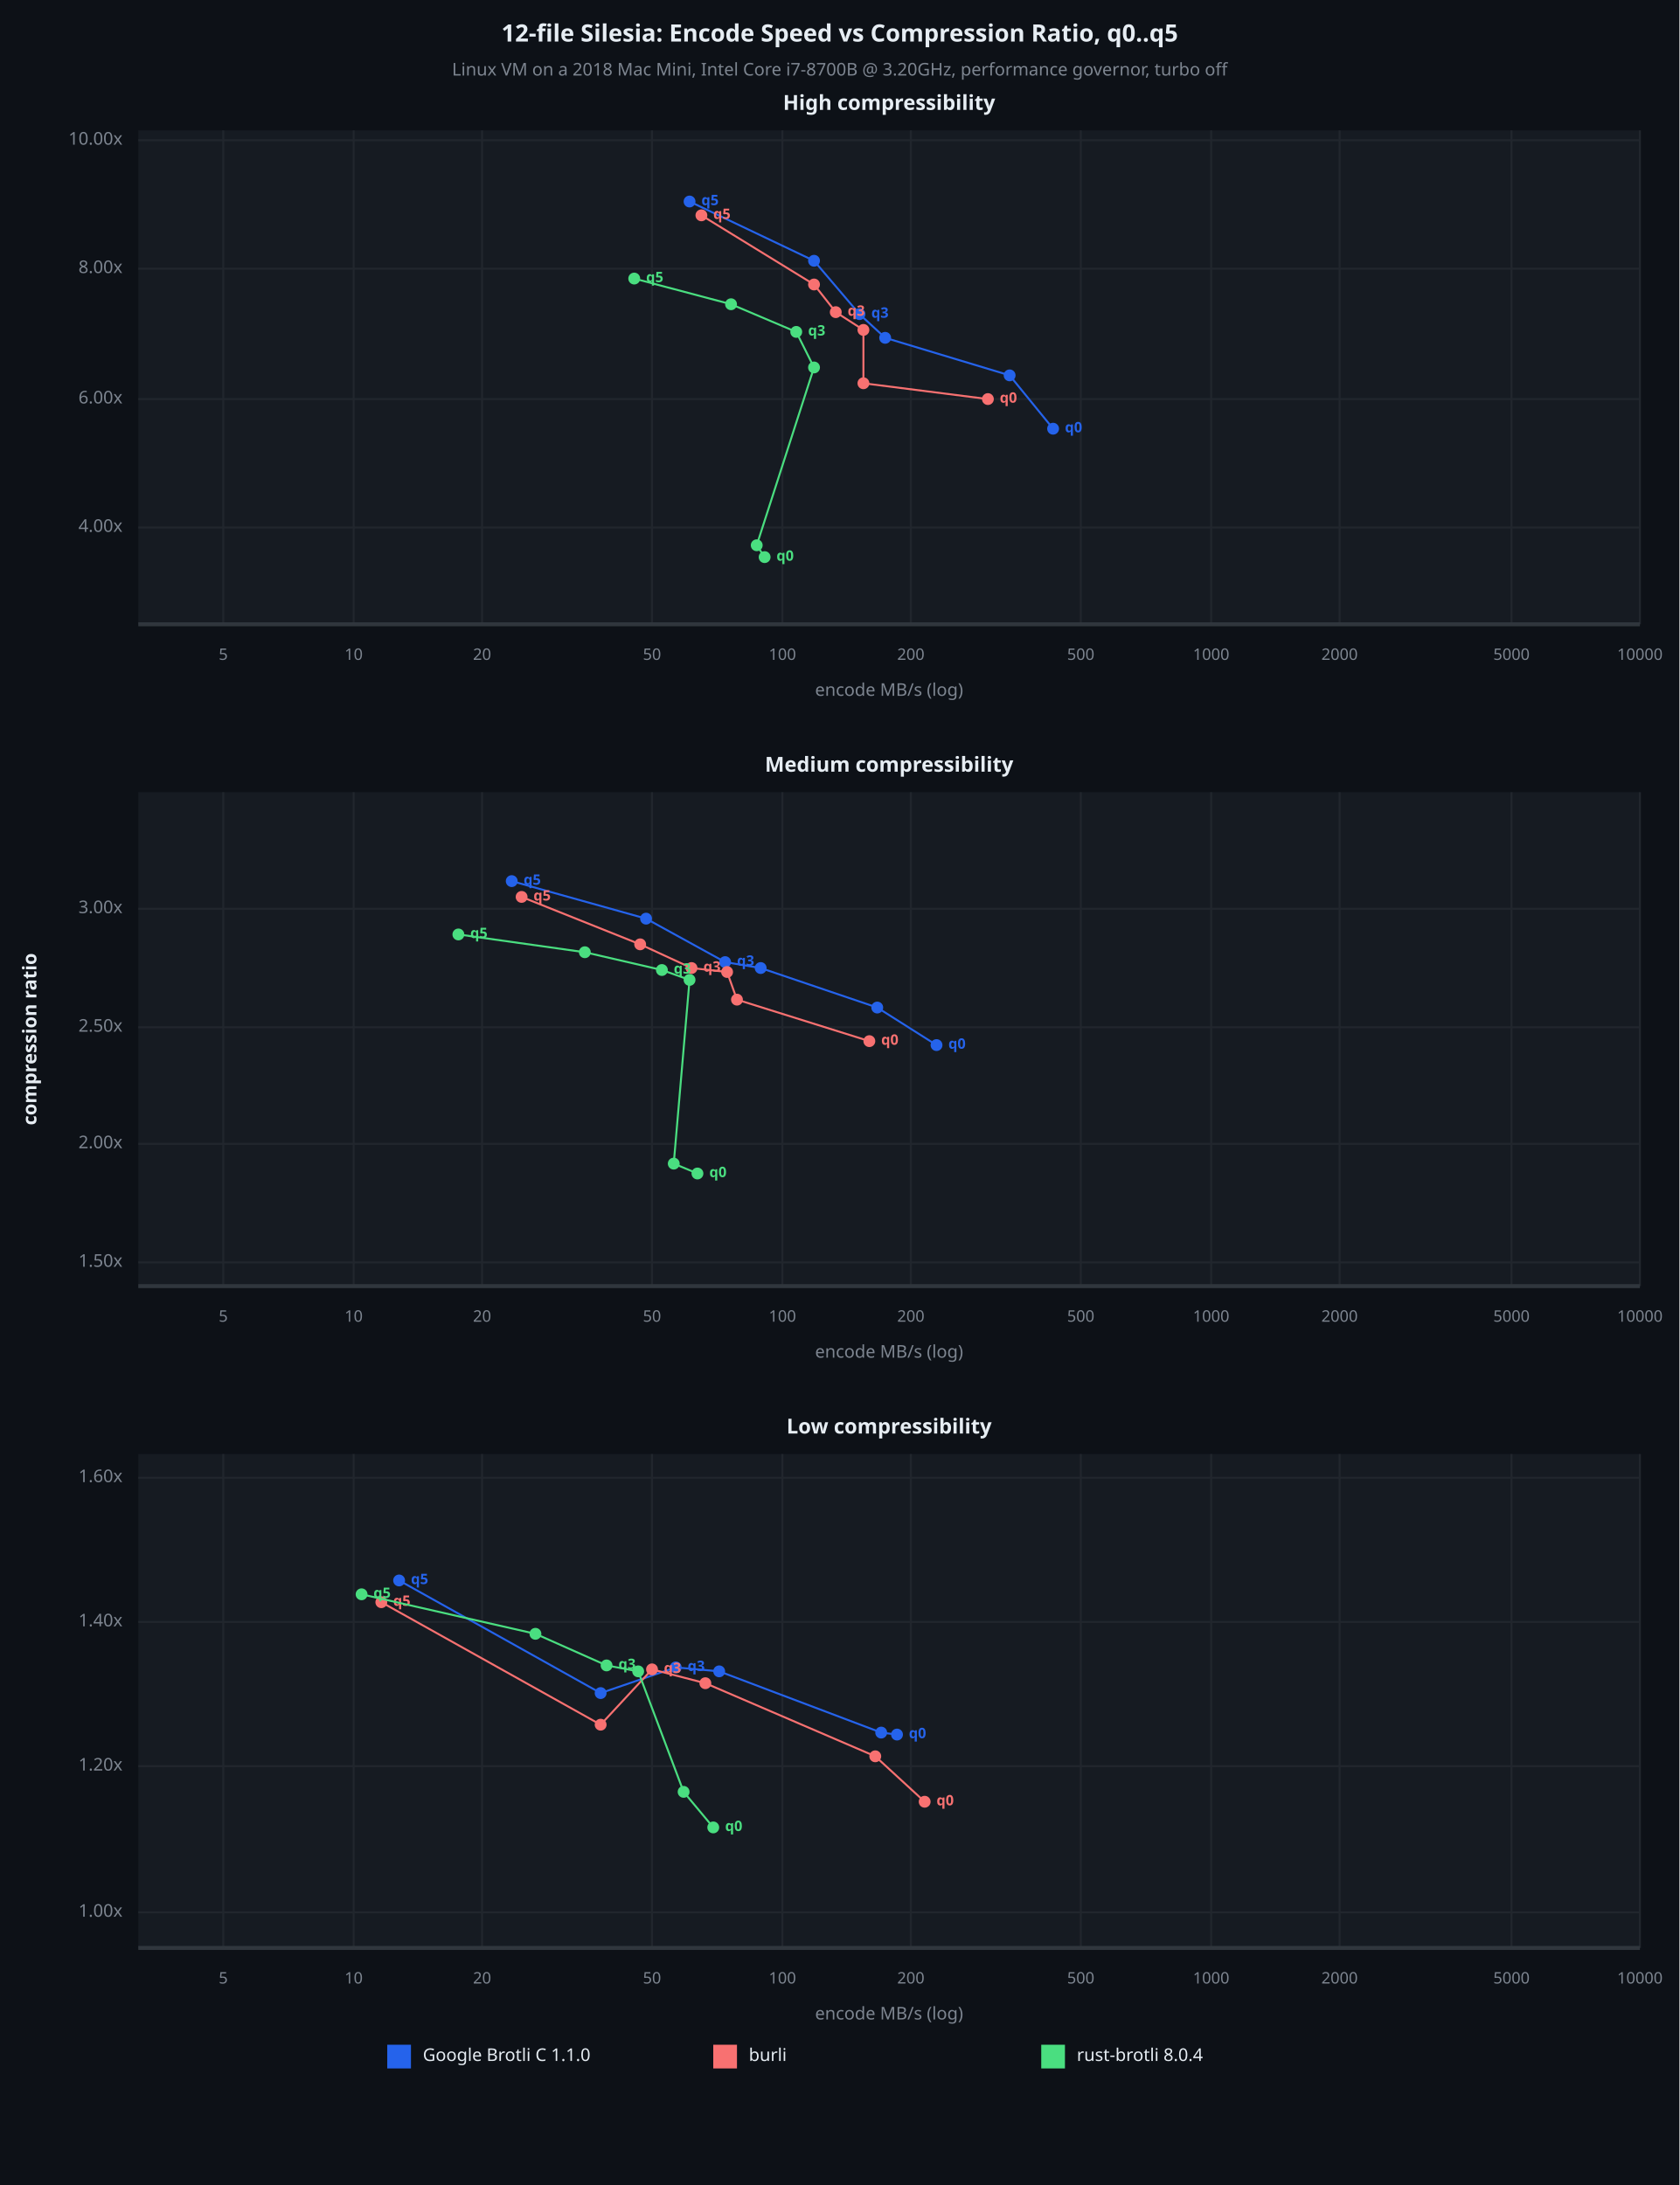
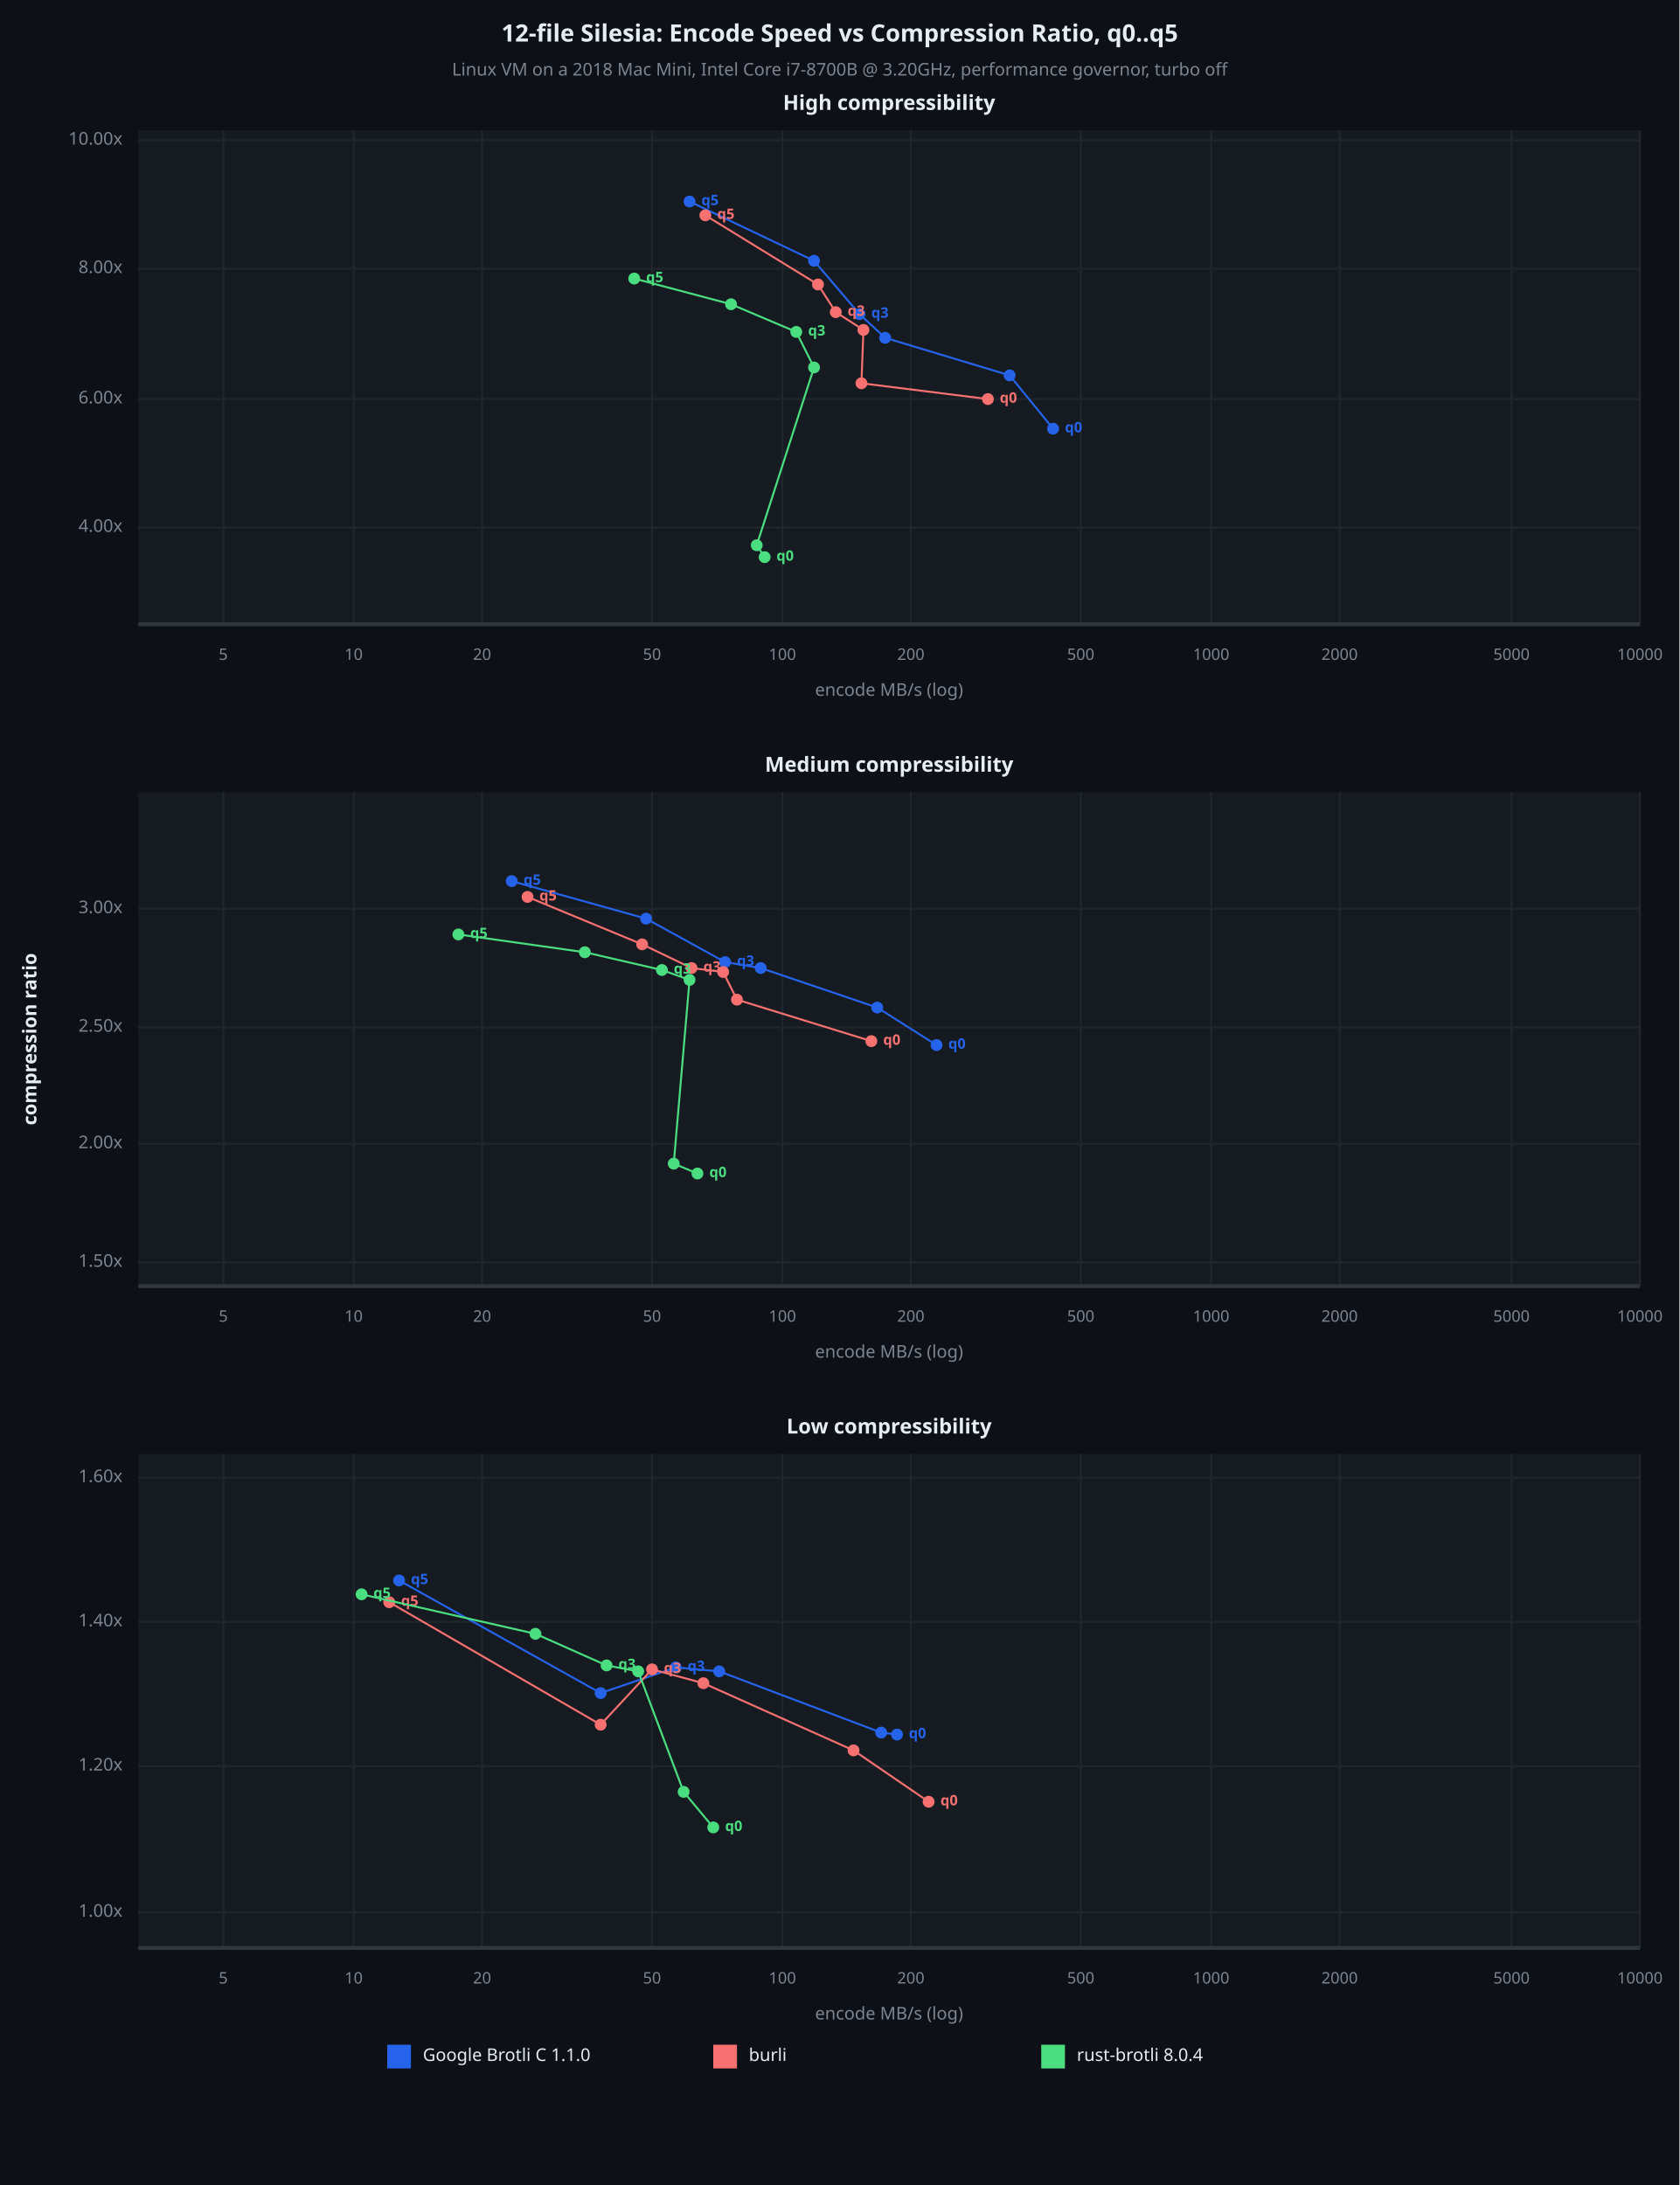
<svg xmlns="http://www.w3.org/2000/svg" viewBox="0 0 850 1106" font-family="system-ui, -apple-system, sans-serif">
  <rect x="0" y="0" width="850" height="1106" opacity="1" fill="#0D1117" stroke="none" />
  <text x="425" y="18" dy="0.5ex" text-anchor="middle" font-family="sans-serif" font-size="12.097" opacity="1" fill="#E6EDF3" font-weight="bold">
12-file Silesia: Encode Speed vs Compression Ratio, q0..q5
</text>
  <text x="425" y="36" dy="0.5ex" text-anchor="middle" font-family="sans-serif" font-size="8.871" opacity="1" fill="#7D8590">
Linux VM on a 2018 Mac Mini, Intel Core i7-8700B @ 3.20GHz, performance governor, turbo off
</text>
  <rect x="70" y="66" width="760" height="250" opacity="1" fill="#161B22" stroke="none" />
  <text x="450" y="53" dy="0.5ex" text-anchor="middle" font-family="sans-serif" font-size="10.484" opacity="1" fill="#E6EDF3" font-weight="bold">
High compressibility
</text>
  <polyline fill="none" opacity="1" stroke="#21262D" stroke-width="1" points="113,66 113,316 " />
  <text x="113" y="332" dy="0.5ex" text-anchor="middle" font-family="sans-serif" font-size="8.065" opacity="1" fill="#7D8590">
5
</text>
  <polyline fill="none" opacity="1" stroke="#21262D" stroke-width="1" points="179,66 179,316 " />
  <text x="179" y="332" dy="0.5ex" text-anchor="middle" font-family="sans-serif" font-size="8.065" opacity="1" fill="#7D8590">
10
</text>
  <polyline fill="none" opacity="1" stroke="#21262D" stroke-width="1" points="244,66 244,316 " />
  <text x="244" y="332" dy="0.5ex" text-anchor="middle" font-family="sans-serif" font-size="8.065" opacity="1" fill="#7D8590">
20
</text>
  <polyline fill="none" opacity="1" stroke="#21262D" stroke-width="1" points="330,66 330,316 " />
  <text x="330" y="332" dy="0.5ex" text-anchor="middle" font-family="sans-serif" font-size="8.065" opacity="1" fill="#7D8590">
50
</text>
  <polyline fill="none" opacity="1" stroke="#21262D" stroke-width="1" points="396,66 396,316 " />
  <text x="396" y="332" dy="0.5ex" text-anchor="middle" font-family="sans-serif" font-size="8.065" opacity="1" fill="#7D8590">
100
</text>
  <polyline fill="none" opacity="1" stroke="#21262D" stroke-width="1" points="461,66 461,316 " />
  <text x="461" y="332" dy="0.5ex" text-anchor="middle" font-family="sans-serif" font-size="8.065" opacity="1" fill="#7D8590">
200
</text>
  <polyline fill="none" opacity="1" stroke="#21262D" stroke-width="1" points="547,66 547,316 " />
  <text x="547" y="332" dy="0.5ex" text-anchor="middle" font-family="sans-serif" font-size="8.065" opacity="1" fill="#7D8590">
500
</text>
  <polyline fill="none" opacity="1" stroke="#21262D" stroke-width="1" points="613,66 613,316 " />
  <text x="613" y="332" dy="0.5ex" text-anchor="middle" font-family="sans-serif" font-size="8.065" opacity="1" fill="#7D8590">
1000
</text>
  <polyline fill="none" opacity="1" stroke="#21262D" stroke-width="1" points="678,66 678,316 " />
  <text x="678" y="332" dy="0.5ex" text-anchor="middle" font-family="sans-serif" font-size="8.065" opacity="1" fill="#7D8590">
2000
</text>
  <polyline fill="none" opacity="1" stroke="#21262D" stroke-width="1" points="765,66 765,316 " />
  <text x="765" y="332" dy="0.5ex" text-anchor="middle" font-family="sans-serif" font-size="8.065" opacity="1" fill="#7D8590">
5000
</text>
  <polyline fill="none" opacity="1" stroke="#21262D" stroke-width="1" points="830,66 830,316 " />
  <text x="830" y="332" dy="0.5ex" text-anchor="middle" font-family="sans-serif" font-size="8.065" opacity="1" fill="#7D8590">
10000
</text>
  <polyline fill="none" opacity="1" stroke="#21262D" stroke-width="1" points="70,267 830,267 " />
  <text x="62" y="267" dy="0.5ex" text-anchor="end" font-family="sans-serif" font-size="8.871" opacity="1" fill="#7D8590">
4.00x
</text>
  <polyline fill="none" opacity="1" stroke="#21262D" stroke-width="1" points="70,202 830,202 " />
  <text x="62" y="202" dy="0.5ex" text-anchor="end" font-family="sans-serif" font-size="8.871" opacity="1" fill="#7D8590">
6.00x
</text>
  <polyline fill="none" opacity="1" stroke="#21262D" stroke-width="1" points="70,136 830,136 " />
  <text x="62" y="136" dy="0.5ex" text-anchor="end" font-family="sans-serif" font-size="8.871" opacity="1" fill="#7D8590">
8.00x
</text>
  <polyline fill="none" opacity="1" stroke="#21262D" stroke-width="1" points="70,71 830,71 " />
  <text x="62" y="71" dy="0.5ex" text-anchor="end" font-family="sans-serif" font-size="8.871" opacity="1" fill="#7D8590">
10.00x
</text>
  <polyline fill="none" opacity="1" stroke="#30363D" stroke-width="2" points="70,316 830,316 " />
  <polyline fill="none" opacity="1" stroke="#2563EB" stroke-width="1" points="533,217 511,190 448,171 435,159 412,132 349,102 " />
  <circle cx="533" cy="217" r="3" opacity="1" fill="#2563EB" stroke="none" stroke-width="1" />
  <text x="539" y="217" dy="0.5ex" text-anchor="start" font-family="sans-serif" font-size="7.258" opacity="1" fill="#2563EB" font-weight="bold">
q0
</text>
  <circle cx="511" cy="190" r="3" opacity="1" fill="#2563EB" stroke="none" stroke-width="1" />
  <circle cx="448" cy="171" r="3" opacity="1" fill="#2563EB" stroke="none" stroke-width="1" />
  <circle cx="435" cy="159" r="3" opacity="1" fill="#2563EB" stroke="none" stroke-width="1" />
  <text x="441" y="159" dy="0.5ex" text-anchor="start" font-family="sans-serif" font-size="7.258" opacity="1" fill="#2563EB" font-weight="bold">
q3
</text>
  <circle cx="412" cy="132" r="3" opacity="1" fill="#2563EB" stroke="none" stroke-width="1" />
  <circle cx="349" cy="102" r="3" opacity="1" fill="#2563EB" stroke="none" stroke-width="1" />
  <text x="355" y="102" dy="0.5ex" text-anchor="start" font-family="sans-serif" font-size="7.258" opacity="1" fill="#2563EB" font-weight="bold">
q5
</text>
-   <polyline fill="none" opacity="1" stroke="#F87171" stroke-width="1" points="500,202 437,194 437,167 423,158 412,144 355,109 " />
+   <polyline fill="none" opacity="1" stroke="#F87171" stroke-width="1" points="500,202 436,194 437,167 423,158 414,144 357,109 " />
  <circle cx="500" cy="202" r="3" opacity="1" fill="#F87171" stroke="none" stroke-width="1" />
  <text x="506" y="202" dy="0.5ex" text-anchor="start" font-family="sans-serif" font-size="7.258" opacity="1" fill="#F87171" font-weight="bold">
q0
</text>
-   <circle cx="437" cy="194" r="3" opacity="1" fill="#F87171" stroke="none" stroke-width="1" />
+   <circle cx="436" cy="194" r="3" opacity="1" fill="#F87171" stroke="none" stroke-width="1" />
  <circle cx="437" cy="167" r="3" opacity="1" fill="#F87171" stroke="none" stroke-width="1" />
  <circle cx="423" cy="158" r="3" opacity="1" fill="#F87171" stroke="none" stroke-width="1" />
  <text x="429" y="158" dy="0.5ex" text-anchor="start" font-family="sans-serif" font-size="7.258" opacity="1" fill="#F87171" font-weight="bold">
q3
</text>
-   <circle cx="412" cy="144" r="3" opacity="1" fill="#F87171" stroke="none" stroke-width="1" />
-   <circle cx="355" cy="109" r="3" opacity="1" fill="#F87171" stroke="none" stroke-width="1" />
-   <text x="361" y="109" dy="0.5ex" text-anchor="start" font-family="sans-serif" font-size="7.258" opacity="1" fill="#F87171" font-weight="bold">
+   <circle cx="414" cy="144" r="3" opacity="1" fill="#F87171" stroke="none" stroke-width="1" />
+   <circle cx="357" cy="109" r="3" opacity="1" fill="#F87171" stroke="none" stroke-width="1" />
+   <text x="363" y="109" dy="0.5ex" text-anchor="start" font-family="sans-serif" font-size="7.258" opacity="1" fill="#F87171" font-weight="bold">
q5
</text>
  <polyline fill="none" opacity="1" stroke="#4ADE80" stroke-width="1" points="387,282 383,276 412,186 403,168 370,154 321,141 " />
  <circle cx="387" cy="282" r="3" opacity="1" fill="#4ADE80" stroke="none" stroke-width="1" />
  <text x="393" y="282" dy="0.5ex" text-anchor="start" font-family="sans-serif" font-size="7.258" opacity="1" fill="#4ADE80" font-weight="bold">
q0
</text>
  <circle cx="383" cy="276" r="3" opacity="1" fill="#4ADE80" stroke="none" stroke-width="1" />
  <circle cx="412" cy="186" r="3" opacity="1" fill="#4ADE80" stroke="none" stroke-width="1" />
  <circle cx="403" cy="168" r="3" opacity="1" fill="#4ADE80" stroke="none" stroke-width="1" />
  <text x="409" y="168" dy="0.5ex" text-anchor="start" font-family="sans-serif" font-size="7.258" opacity="1" fill="#4ADE80" font-weight="bold">
q3
</text>
  <circle cx="370" cy="154" r="3" opacity="1" fill="#4ADE80" stroke="none" stroke-width="1" />
  <circle cx="321" cy="141" r="3" opacity="1" fill="#4ADE80" stroke="none" stroke-width="1" />
  <text x="327" y="141" dy="0.5ex" text-anchor="start" font-family="sans-serif" font-size="7.258" opacity="1" fill="#4ADE80" font-weight="bold">
q5
</text>
  <text x="450" y="350" dy="0.5ex" text-anchor="middle" font-family="sans-serif" font-size="8.871" opacity="1" fill="#7D8590">
encode MB/s (log)
</text>
  <rect x="70" y="401" width="760" height="250" opacity="1" fill="#161B22" stroke="none" />
  <text x="450" y="388" dy="0.5ex" text-anchor="middle" font-family="sans-serif" font-size="10.484" opacity="1" fill="#E6EDF3" font-weight="bold">
Medium compressibility
</text>
  <polyline fill="none" opacity="1" stroke="#21262D" stroke-width="1" points="113,401 113,651 " />
  <text x="113" y="667" dy="0.5ex" text-anchor="middle" font-family="sans-serif" font-size="8.065" opacity="1" fill="#7D8590">
5
</text>
  <polyline fill="none" opacity="1" stroke="#21262D" stroke-width="1" points="179,401 179,651 " />
  <text x="179" y="667" dy="0.5ex" text-anchor="middle" font-family="sans-serif" font-size="8.065" opacity="1" fill="#7D8590">
10
</text>
  <polyline fill="none" opacity="1" stroke="#21262D" stroke-width="1" points="244,401 244,651 " />
  <text x="244" y="667" dy="0.5ex" text-anchor="middle" font-family="sans-serif" font-size="8.065" opacity="1" fill="#7D8590">
20
</text>
  <polyline fill="none" opacity="1" stroke="#21262D" stroke-width="1" points="330,401 330,651 " />
  <text x="330" y="667" dy="0.5ex" text-anchor="middle" font-family="sans-serif" font-size="8.065" opacity="1" fill="#7D8590">
50
</text>
  <polyline fill="none" opacity="1" stroke="#21262D" stroke-width="1" points="396,401 396,651 " />
  <text x="396" y="667" dy="0.5ex" text-anchor="middle" font-family="sans-serif" font-size="8.065" opacity="1" fill="#7D8590">
100
</text>
  <polyline fill="none" opacity="1" stroke="#21262D" stroke-width="1" points="461,401 461,651 " />
  <text x="461" y="667" dy="0.5ex" text-anchor="middle" font-family="sans-serif" font-size="8.065" opacity="1" fill="#7D8590">
200
</text>
  <polyline fill="none" opacity="1" stroke="#21262D" stroke-width="1" points="547,401 547,651 " />
  <text x="547" y="667" dy="0.5ex" text-anchor="middle" font-family="sans-serif" font-size="8.065" opacity="1" fill="#7D8590">
500
</text>
  <polyline fill="none" opacity="1" stroke="#21262D" stroke-width="1" points="613,401 613,651 " />
  <text x="613" y="667" dy="0.5ex" text-anchor="middle" font-family="sans-serif" font-size="8.065" opacity="1" fill="#7D8590">
1000
</text>
  <polyline fill="none" opacity="1" stroke="#21262D" stroke-width="1" points="678,401 678,651 " />
  <text x="678" y="667" dy="0.5ex" text-anchor="middle" font-family="sans-serif" font-size="8.065" opacity="1" fill="#7D8590">
2000
</text>
  <polyline fill="none" opacity="1" stroke="#21262D" stroke-width="1" points="765,401 765,651 " />
  <text x="765" y="667" dy="0.5ex" text-anchor="middle" font-family="sans-serif" font-size="8.065" opacity="1" fill="#7D8590">
5000
</text>
  <polyline fill="none" opacity="1" stroke="#21262D" stroke-width="1" points="830,401 830,651 " />
  <text x="830" y="667" dy="0.5ex" text-anchor="middle" font-family="sans-serif" font-size="8.065" opacity="1" fill="#7D8590">
10000
</text>
  <polyline fill="none" opacity="1" stroke="#21262D" stroke-width="1" points="70,639 830,639 " />
  <text x="62" y="639" dy="0.5ex" text-anchor="end" font-family="sans-serif" font-size="8.871" opacity="1" fill="#7D8590">
1.50x
</text>
  <polyline fill="none" opacity="1" stroke="#21262D" stroke-width="1" points="70,579 830,579 " />
  <text x="62" y="579" dy="0.5ex" text-anchor="end" font-family="sans-serif" font-size="8.871" opacity="1" fill="#7D8590">
2.00x
</text>
  <polyline fill="none" opacity="1" stroke="#21262D" stroke-width="1" points="70,520 830,520 " />
  <text x="62" y="520" dy="0.5ex" text-anchor="end" font-family="sans-serif" font-size="8.871" opacity="1" fill="#7D8590">
2.50x
</text>
  <polyline fill="none" opacity="1" stroke="#21262D" stroke-width="1" points="70,460 830,460 " />
  <text x="62" y="460" dy="0.5ex" text-anchor="end" font-family="sans-serif" font-size="8.871" opacity="1" fill="#7D8590">
3.00x
</text>
  <polyline fill="none" opacity="1" stroke="#30363D" stroke-width="2" points="70,651 830,651 " />
  <polyline fill="none" opacity="1" stroke="#2563EB" stroke-width="1" points="474,529 444,510 385,490 367,487 327,465 259,446 " />
  <circle cx="474" cy="529" r="3" opacity="1" fill="#2563EB" stroke="none" stroke-width="1" />
  <text x="480" y="529" dy="0.5ex" text-anchor="start" font-family="sans-serif" font-size="7.258" opacity="1" fill="#2563EB" font-weight="bold">
q0
</text>
  <circle cx="444" cy="510" r="3" opacity="1" fill="#2563EB" stroke="none" stroke-width="1" />
  <circle cx="385" cy="490" r="3" opacity="1" fill="#2563EB" stroke="none" stroke-width="1" />
  <circle cx="367" cy="487" r="3" opacity="1" fill="#2563EB" stroke="none" stroke-width="1" />
  <text x="373" y="487" dy="0.5ex" text-anchor="start" font-family="sans-serif" font-size="7.258" opacity="1" fill="#2563EB" font-weight="bold">
q3
</text>
  <circle cx="327" cy="465" r="3" opacity="1" fill="#2563EB" stroke="none" stroke-width="1" />
  <circle cx="259" cy="446" r="3" opacity="1" fill="#2563EB" stroke="none" stroke-width="1" />
  <text x="265" y="446" dy="0.5ex" text-anchor="start" font-family="sans-serif" font-size="7.258" opacity="1" fill="#2563EB" font-weight="bold">
q5
</text>
-   <polyline fill="none" opacity="1" stroke="#F87171" stroke-width="1" points="440,527 373,506 368,492 350,490 324,478 264,454 " />
-   <circle cx="440" cy="527" r="3" opacity="1" fill="#F87171" stroke="none" stroke-width="1" />
-   <text x="446" y="527" dy="0.5ex" text-anchor="start" font-family="sans-serif" font-size="7.258" opacity="1" fill="#F87171" font-weight="bold">
+   <polyline fill="none" opacity="1" stroke="#F87171" stroke-width="1" points="441,527 373,506 366,492 350,490 325,478 267,454 " />
+   <circle cx="441" cy="527" r="3" opacity="1" fill="#F87171" stroke="none" stroke-width="1" />
+   <text x="447" y="527" dy="0.5ex" text-anchor="start" font-family="sans-serif" font-size="7.258" opacity="1" fill="#F87171" font-weight="bold">
q0
</text>
  <circle cx="373" cy="506" r="3" opacity="1" fill="#F87171" stroke="none" stroke-width="1" />
-   <circle cx="368" cy="492" r="3" opacity="1" fill="#F87171" stroke="none" stroke-width="1" />
+   <circle cx="366" cy="492" r="3" opacity="1" fill="#F87171" stroke="none" stroke-width="1" />
  <circle cx="350" cy="490" r="3" opacity="1" fill="#F87171" stroke="none" stroke-width="1" />
  <text x="356" y="490" dy="0.5ex" text-anchor="start" font-family="sans-serif" font-size="7.258" opacity="1" fill="#F87171" font-weight="bold">
q3
</text>
-   <circle cx="324" cy="478" r="3" opacity="1" fill="#F87171" stroke="none" stroke-width="1" />
-   <circle cx="264" cy="454" r="3" opacity="1" fill="#F87171" stroke="none" stroke-width="1" />
-   <text x="270" y="454" dy="0.5ex" text-anchor="start" font-family="sans-serif" font-size="7.258" opacity="1" fill="#F87171" font-weight="bold">
+   <circle cx="325" cy="478" r="3" opacity="1" fill="#F87171" stroke="none" stroke-width="1" />
+   <circle cx="267" cy="454" r="3" opacity="1" fill="#F87171" stroke="none" stroke-width="1" />
+   <text x="273" y="454" dy="0.5ex" text-anchor="start" font-family="sans-serif" font-size="7.258" opacity="1" fill="#F87171" font-weight="bold">
q5
</text>
  <polyline fill="none" opacity="1" stroke="#4ADE80" stroke-width="1" points="353,594 341,589 349,496 335,491 296,482 232,473 " />
  <circle cx="353" cy="594" r="3" opacity="1" fill="#4ADE80" stroke="none" stroke-width="1" />
  <text x="359" y="594" dy="0.5ex" text-anchor="start" font-family="sans-serif" font-size="7.258" opacity="1" fill="#4ADE80" font-weight="bold">
q0
</text>
  <circle cx="341" cy="589" r="3" opacity="1" fill="#4ADE80" stroke="none" stroke-width="1" />
  <circle cx="349" cy="496" r="3" opacity="1" fill="#4ADE80" stroke="none" stroke-width="1" />
  <circle cx="335" cy="491" r="3" opacity="1" fill="#4ADE80" stroke="none" stroke-width="1" />
  <text x="341" y="491" dy="0.5ex" text-anchor="start" font-family="sans-serif" font-size="7.258" opacity="1" fill="#4ADE80" font-weight="bold">
q3
</text>
  <circle cx="296" cy="482" r="3" opacity="1" fill="#4ADE80" stroke="none" stroke-width="1" />
  <circle cx="232" cy="473" r="3" opacity="1" fill="#4ADE80" stroke="none" stroke-width="1" />
  <text x="238" y="473" dy="0.5ex" text-anchor="start" font-family="sans-serif" font-size="7.258" opacity="1" fill="#4ADE80" font-weight="bold">
q5
</text>
  <text x="450" y="685" dy="0.5ex" text-anchor="middle" font-family="sans-serif" font-size="8.871" opacity="1" fill="#7D8590">
encode MB/s (log)
</text>
  <rect x="70" y="736" width="760" height="250" opacity="1" fill="#161B22" stroke="none" />
  <text x="450" y="723" dy="0.5ex" text-anchor="middle" font-family="sans-serif" font-size="10.484" opacity="1" fill="#E6EDF3" font-weight="bold">
Low compressibility
</text>
  <polyline fill="none" opacity="1" stroke="#21262D" stroke-width="1" points="113,736 113,986 " />
  <text x="113" y="1002" dy="0.5ex" text-anchor="middle" font-family="sans-serif" font-size="8.065" opacity="1" fill="#7D8590">
5
</text>
  <polyline fill="none" opacity="1" stroke="#21262D" stroke-width="1" points="179,736 179,986 " />
  <text x="179" y="1002" dy="0.5ex" text-anchor="middle" font-family="sans-serif" font-size="8.065" opacity="1" fill="#7D8590">
10
</text>
  <polyline fill="none" opacity="1" stroke="#21262D" stroke-width="1" points="244,736 244,986 " />
  <text x="244" y="1002" dy="0.5ex" text-anchor="middle" font-family="sans-serif" font-size="8.065" opacity="1" fill="#7D8590">
20
</text>
  <polyline fill="none" opacity="1" stroke="#21262D" stroke-width="1" points="330,736 330,986 " />
  <text x="330" y="1002" dy="0.5ex" text-anchor="middle" font-family="sans-serif" font-size="8.065" opacity="1" fill="#7D8590">
50
</text>
  <polyline fill="none" opacity="1" stroke="#21262D" stroke-width="1" points="396,736 396,986 " />
  <text x="396" y="1002" dy="0.5ex" text-anchor="middle" font-family="sans-serif" font-size="8.065" opacity="1" fill="#7D8590">
100
</text>
  <polyline fill="none" opacity="1" stroke="#21262D" stroke-width="1" points="461,736 461,986 " />
  <text x="461" y="1002" dy="0.5ex" text-anchor="middle" font-family="sans-serif" font-size="8.065" opacity="1" fill="#7D8590">
200
</text>
  <polyline fill="none" opacity="1" stroke="#21262D" stroke-width="1" points="547,736 547,986 " />
  <text x="547" y="1002" dy="0.5ex" text-anchor="middle" font-family="sans-serif" font-size="8.065" opacity="1" fill="#7D8590">
500
</text>
  <polyline fill="none" opacity="1" stroke="#21262D" stroke-width="1" points="613,736 613,986 " />
  <text x="613" y="1002" dy="0.5ex" text-anchor="middle" font-family="sans-serif" font-size="8.065" opacity="1" fill="#7D8590">
1000
</text>
  <polyline fill="none" opacity="1" stroke="#21262D" stroke-width="1" points="678,736 678,986 " />
  <text x="678" y="1002" dy="0.5ex" text-anchor="middle" font-family="sans-serif" font-size="8.065" opacity="1" fill="#7D8590">
2000
</text>
  <polyline fill="none" opacity="1" stroke="#21262D" stroke-width="1" points="765,736 765,986 " />
  <text x="765" y="1002" dy="0.5ex" text-anchor="middle" font-family="sans-serif" font-size="8.065" opacity="1" fill="#7D8590">
5000
</text>
  <polyline fill="none" opacity="1" stroke="#21262D" stroke-width="1" points="830,736 830,986 " />
  <text x="830" y="1002" dy="0.5ex" text-anchor="middle" font-family="sans-serif" font-size="8.065" opacity="1" fill="#7D8590">
10000
</text>
  <polyline fill="none" opacity="1" stroke="#21262D" stroke-width="1" points="70,968 830,968 " />
  <text x="62" y="968" dy="0.5ex" text-anchor="end" font-family="sans-serif" font-size="8.871" opacity="1" fill="#7D8590">
1.00x
</text>
  <polyline fill="none" opacity="1" stroke="#21262D" stroke-width="1" points="70,894 830,894 " />
  <text x="62" y="894" dy="0.5ex" text-anchor="end" font-family="sans-serif" font-size="8.871" opacity="1" fill="#7D8590">
1.20x
</text>
  <polyline fill="none" opacity="1" stroke="#21262D" stroke-width="1" points="70,821 830,821 " />
  <text x="62" y="821" dy="0.5ex" text-anchor="end" font-family="sans-serif" font-size="8.871" opacity="1" fill="#7D8590">
1.40x
</text>
  <polyline fill="none" opacity="1" stroke="#21262D" stroke-width="1" points="70,748 830,748 " />
  <text x="62" y="748" dy="0.5ex" text-anchor="end" font-family="sans-serif" font-size="8.871" opacity="1" fill="#7D8590">
1.60x
</text>
  <polyline fill="none" opacity="1" stroke="#30363D" stroke-width="2" points="70,986 830,986 " />
  <polyline fill="none" opacity="1" stroke="#2563EB" stroke-width="1" points="454,878 446,877 364,846 342,844 304,857 202,800 " />
  <circle cx="454" cy="878" r="3" opacity="1" fill="#2563EB" stroke="none" stroke-width="1" />
  <text x="460" y="878" dy="0.5ex" text-anchor="start" font-family="sans-serif" font-size="7.258" opacity="1" fill="#2563EB" font-weight="bold">
q0
</text>
  <circle cx="446" cy="877" r="3" opacity="1" fill="#2563EB" stroke="none" stroke-width="1" />
  <circle cx="364" cy="846" r="3" opacity="1" fill="#2563EB" stroke="none" stroke-width="1" />
  <circle cx="342" cy="844" r="3" opacity="1" fill="#2563EB" stroke="none" stroke-width="1" />
  <text x="348" y="844" dy="0.5ex" text-anchor="start" font-family="sans-serif" font-size="7.258" opacity="1" fill="#2563EB" font-weight="bold">
q3
</text>
  <circle cx="304" cy="857" r="3" opacity="1" fill="#2563EB" stroke="none" stroke-width="1" />
  <circle cx="202" cy="800" r="3" opacity="1" fill="#2563EB" stroke="none" stroke-width="1" />
  <text x="208" y="800" dy="0.5ex" text-anchor="start" font-family="sans-serif" font-size="7.258" opacity="1" fill="#2563EB" font-weight="bold">
q5
</text>
-   <polyline fill="none" opacity="1" stroke="#F87171" stroke-width="1" points="468,912 443,889 357,852 330,845 304,873 193,811 " />
-   <circle cx="468" cy="912" r="3" opacity="1" fill="#F87171" stroke="none" stroke-width="1" />
-   <text x="474" y="912" dy="0.5ex" text-anchor="start" font-family="sans-serif" font-size="7.258" opacity="1" fill="#F87171" font-weight="bold">
- q0
- </text>
-   <circle cx="443" cy="889" r="3" opacity="1" fill="#F87171" stroke="none" stroke-width="1" />
-   <circle cx="357" cy="852" r="3" opacity="1" fill="#F87171" stroke="none" stroke-width="1" />
+   <polyline fill="none" opacity="1" stroke="#F87171" stroke-width="1" points="470,912 432,886 356,852 330,845 304,873 197,811 " />
+   <circle cx="470" cy="912" r="3" opacity="1" fill="#F87171" stroke="none" stroke-width="1" />
+   <text x="476" y="912" dy="0.5ex" text-anchor="start" font-family="sans-serif" font-size="7.258" opacity="1" fill="#F87171" font-weight="bold">
+ q0
+ </text>
+   <circle cx="432" cy="886" r="3" opacity="1" fill="#F87171" stroke="none" stroke-width="1" />
+   <circle cx="356" cy="852" r="3" opacity="1" fill="#F87171" stroke="none" stroke-width="1" />
  <circle cx="330" cy="845" r="3" opacity="1" fill="#F87171" stroke="none" stroke-width="1" />
  <text x="336" y="845" dy="0.5ex" text-anchor="start" font-family="sans-serif" font-size="7.258" opacity="1" fill="#F87171" font-weight="bold">
q3
</text>
  <circle cx="304" cy="873" r="3" opacity="1" fill="#F87171" stroke="none" stroke-width="1" />
-   <circle cx="193" cy="811" r="3" opacity="1" fill="#F87171" stroke="none" stroke-width="1" />
-   <text x="199" y="811" dy="0.5ex" text-anchor="start" font-family="sans-serif" font-size="7.258" opacity="1" fill="#F87171" font-weight="bold">
+   <circle cx="197" cy="811" r="3" opacity="1" fill="#F87171" stroke="none" stroke-width="1" />
+   <text x="203" y="811" dy="0.5ex" text-anchor="start" font-family="sans-serif" font-size="7.258" opacity="1" fill="#F87171" font-weight="bold">
q5
</text>
  <polyline fill="none" opacity="1" stroke="#4ADE80" stroke-width="1" points="361,925 346,907 323,846 307,843 271,827 183,807 " />
  <circle cx="361" cy="925" r="3" opacity="1" fill="#4ADE80" stroke="none" stroke-width="1" />
  <text x="367" y="925" dy="0.5ex" text-anchor="start" font-family="sans-serif" font-size="7.258" opacity="1" fill="#4ADE80" font-weight="bold">
q0
</text>
  <circle cx="346" cy="907" r="3" opacity="1" fill="#4ADE80" stroke="none" stroke-width="1" />
  <circle cx="323" cy="846" r="3" opacity="1" fill="#4ADE80" stroke="none" stroke-width="1" />
  <circle cx="307" cy="843" r="3" opacity="1" fill="#4ADE80" stroke="none" stroke-width="1" />
  <text x="313" y="843" dy="0.5ex" text-anchor="start" font-family="sans-serif" font-size="7.258" opacity="1" fill="#4ADE80" font-weight="bold">
q3
</text>
  <circle cx="271" cy="827" r="3" opacity="1" fill="#4ADE80" stroke="none" stroke-width="1" />
  <circle cx="183" cy="807" r="3" opacity="1" fill="#4ADE80" stroke="none" stroke-width="1" />
  <text x="189" y="807" dy="0.5ex" text-anchor="start" font-family="sans-serif" font-size="7.258" opacity="1" fill="#4ADE80" font-weight="bold">
q5
</text>
  <text x="450" y="1020" dy="0.5ex" text-anchor="middle" font-family="sans-serif" font-size="8.871" opacity="1" fill="#7D8590">
encode MB/s (log)
</text>
  <text x="16" y="526" dy="0.5ex" text-anchor="middle" font-family="sans-serif" font-size="9.677" opacity="1" fill="#E6EDF3" font-weight="bold" transform="rotate(270, 16, 526)">
compression ratio
</text>
  <rect x="196" y="1035" width="12" height="12" opacity="1" fill="#2563EB" stroke="none" />
  <text x="214" y="1041" dy="0.5ex" text-anchor="start" font-family="sans-serif" font-size="8.871" opacity="1" fill="#E6EDF3">
Google Brotli C 1.1.0
</text>
  <rect x="361" y="1035" width="12" height="12" opacity="1" fill="#F87171" stroke="none" />
  <text x="379" y="1041" dy="0.5ex" text-anchor="start" font-family="sans-serif" font-size="8.871" opacity="1" fill="#E6EDF3">
burli
</text>
  <rect x="527" y="1035" width="12" height="12" opacity="1" fill="#4ADE80" stroke="none" />
  <text x="545" y="1041" dy="0.5ex" text-anchor="start" font-family="sans-serif" font-size="8.871" opacity="1" fill="#E6EDF3">
rust-brotli 8.0.4
</text>
</svg>
